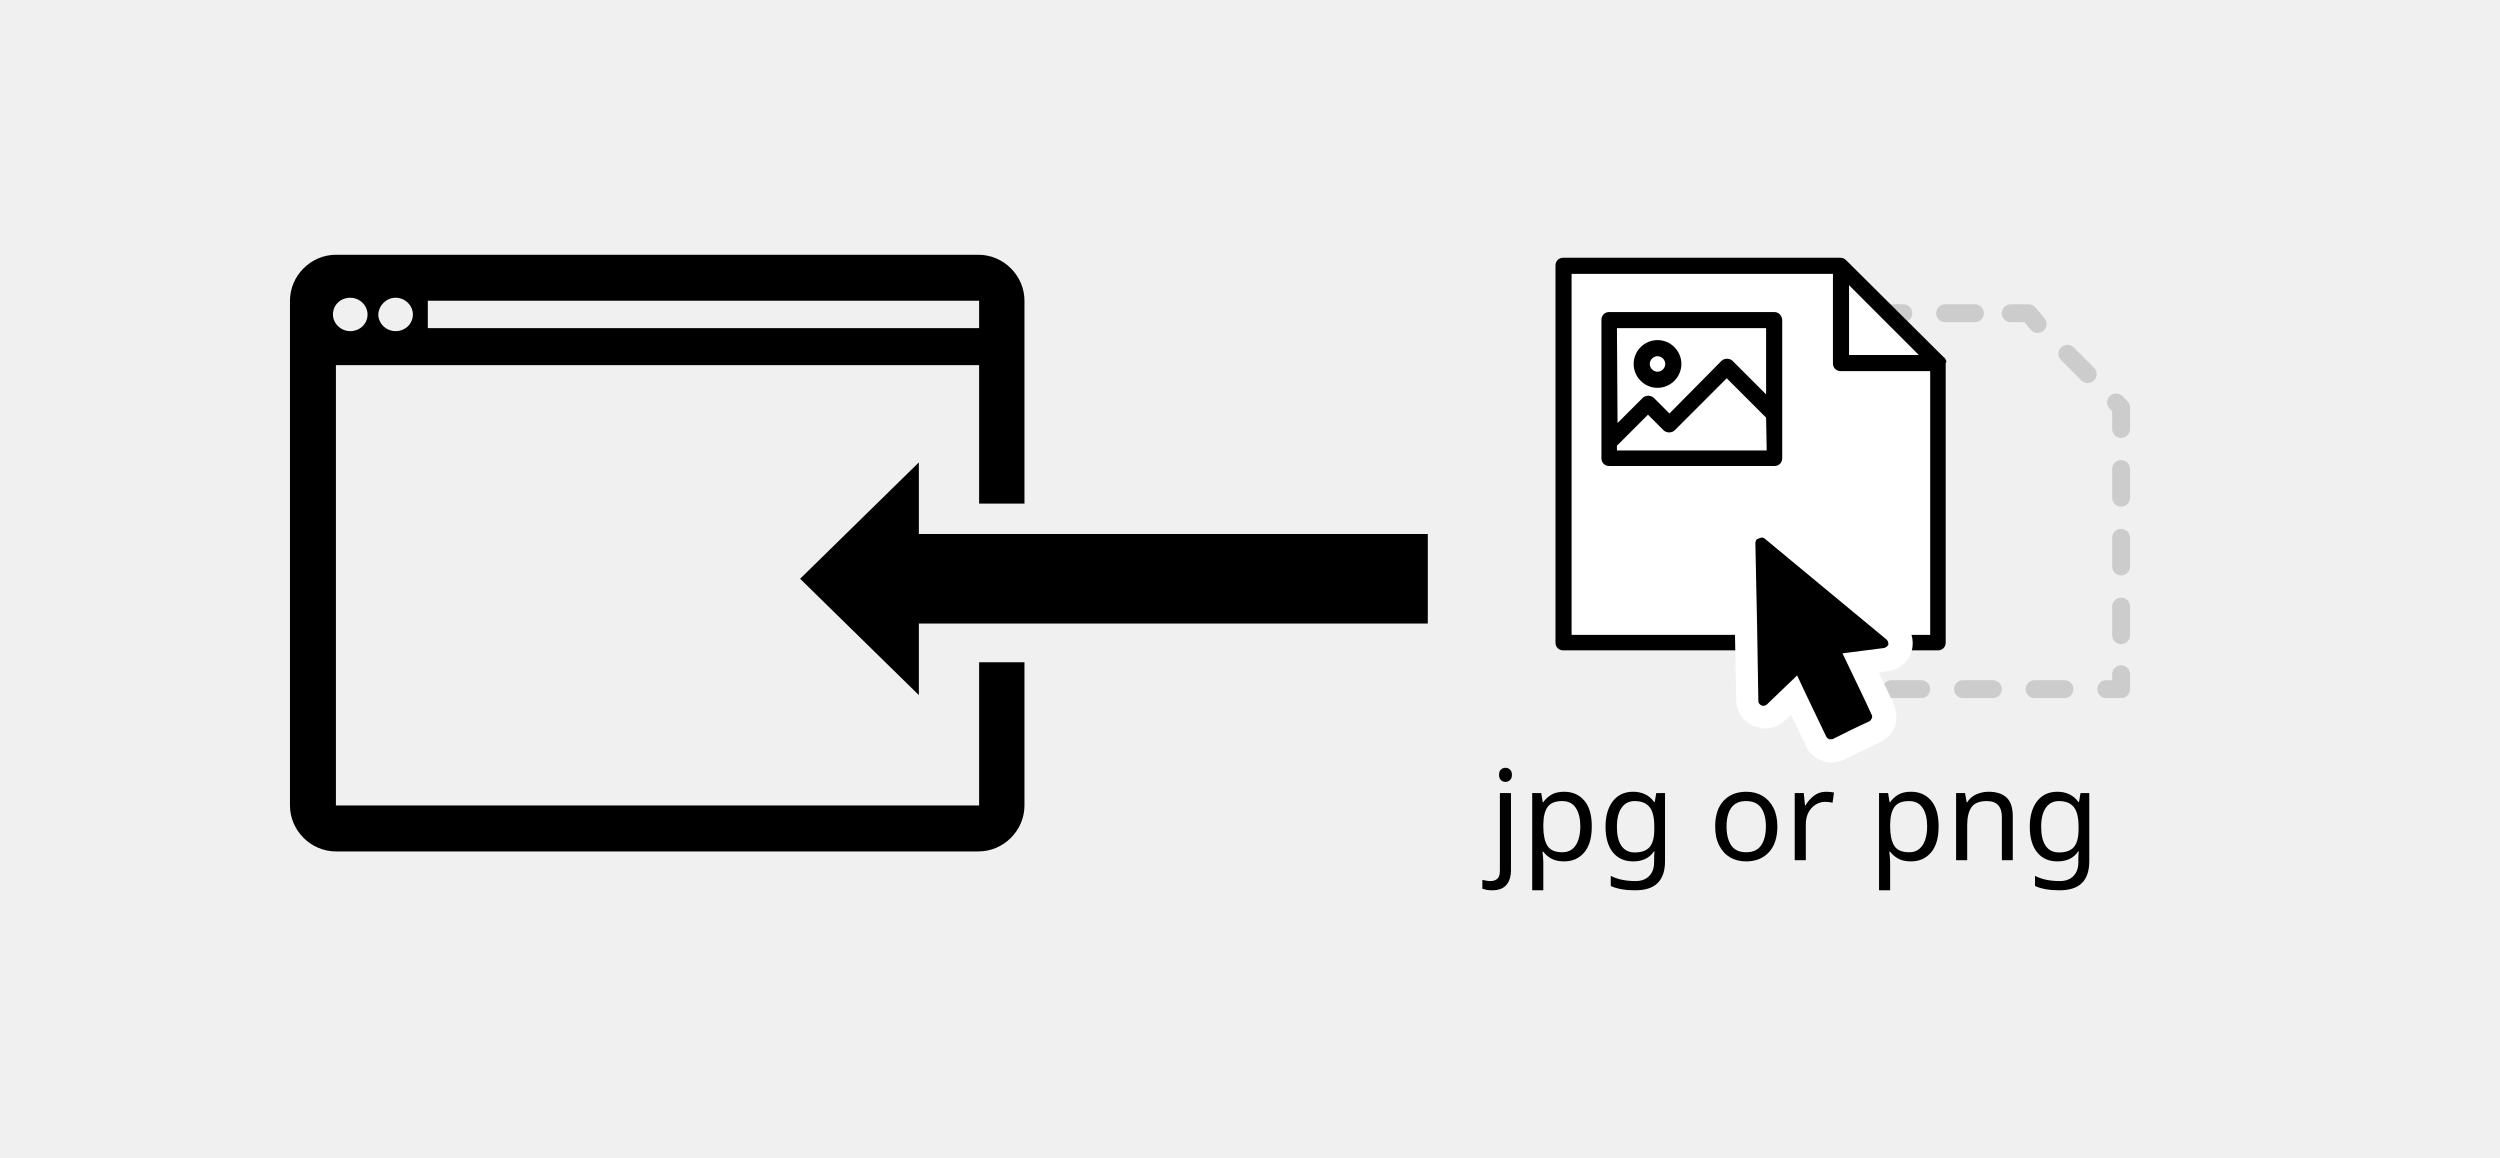
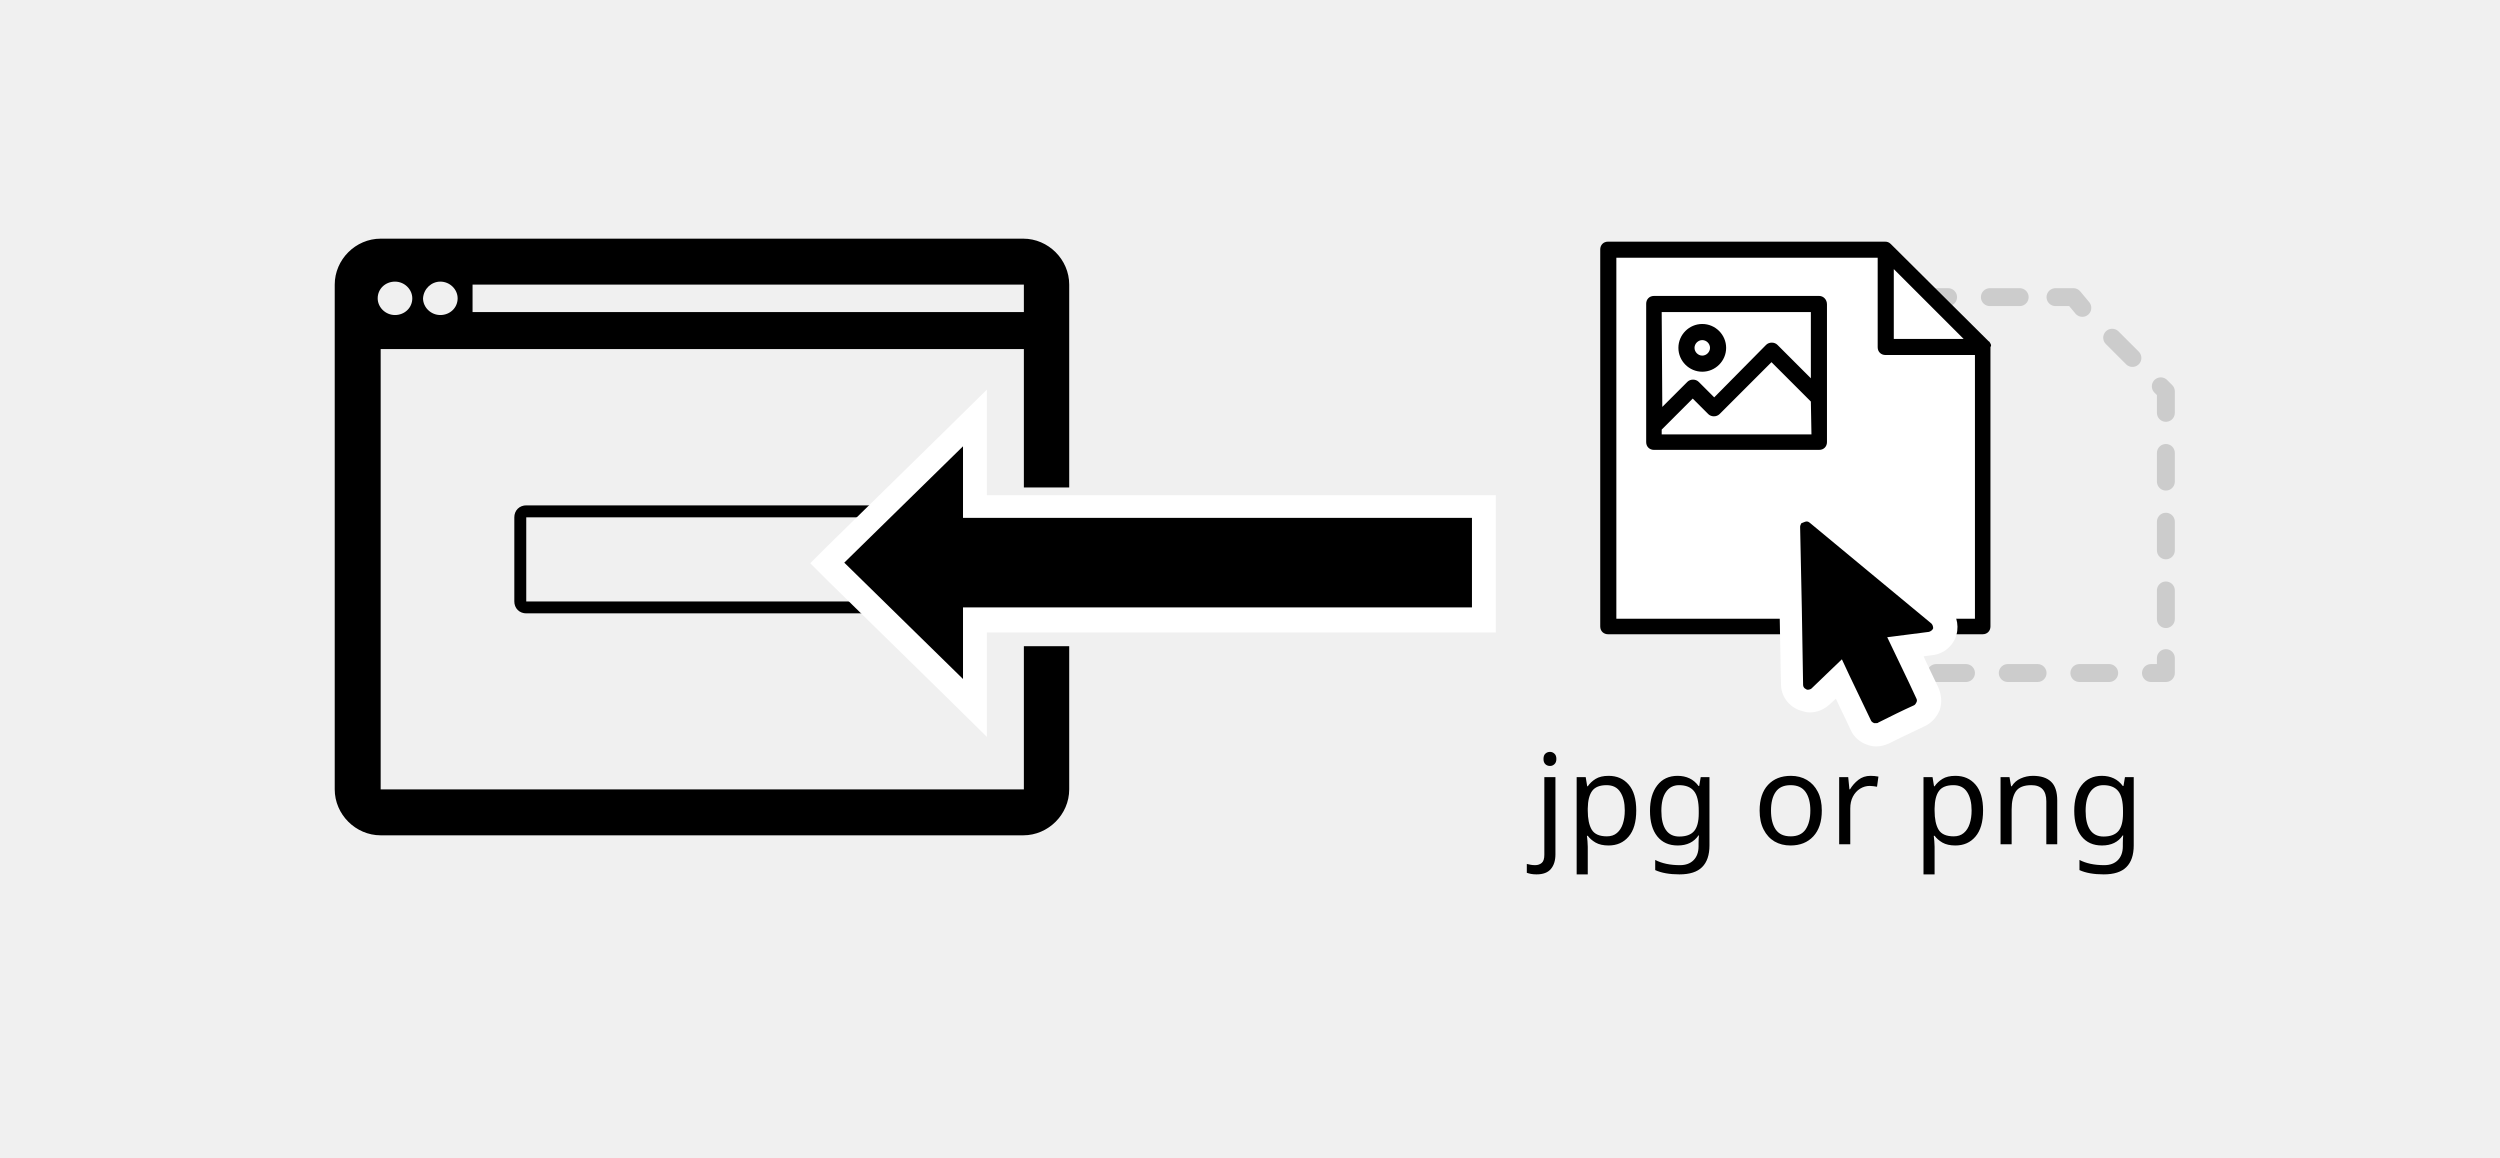
<svg xmlns="http://www.w3.org/2000/svg" width="419" height="194" viewBox="-270 184 419 194" enable-background="new -270 184 419 194">
+   <path fill="none" stroke="#000" stroke-width="2" stroke-miterlimit="10" d="M-120.4 285.8h-61.4c-.6 0-1-.4-1-1v-14.1c0-.6.4-1 1-1h61.4c.6 0 1 .4 1 1v14.1c0 .6-.4 1-1 1z" />
  <g fill="none" stroke="#ccc" stroke-width="3" stroke-linecap="round" stroke-linejoin="round">
-     <path d="M22.5 239v-2.5H25" />
-     <path stroke-dasharray="5,7" d="M32 236.5h32" />
-     <path d="M67 236.5h3l1.5 1.8" />
-     <path stroke-dasharray="4.801,6.721" d="M76.5 243.3l9 9V294" />
-     <path d="M85.5 297v2.5H83" />
-     <path stroke-dasharray="5,7" d="M76 299.5H29" />
-     <path d="M25 299.5h-2.5V297" />
-     <path stroke-dasharray="5,7" d="M22.5 290v-47" />
+     <path d="M30 236.3v-2.5h2.5" />
+     <path stroke-dasharray="5,7" d="M39.5 233.8h32" />
+     <path d="M74.5 233.8h3l1.5 1.8" />
+     <path stroke-dasharray="4.801,6.721" d="M84 240.6l9 9v41.7" />
+     <path d="M93 294.3v2.5h-2.5" />
+     <path stroke-dasharray="5,7" d="M83.5 296.8h-47" />
+     <path d="M32.5 296.8H30v-2.5" />
+     <path stroke-dasharray="5,7" d="M30 287.3v-47" />
  </g>
-   <path fill="#fff" d="M-9 229h48l15 15.3V292H-9z" />
-   <path d="M-203.7 233.9c1.6 0 2.9 1.3 2.9 2.8 0 1.6-1.3 2.8-2.9 2.8s-2.9-1.3-2.9-2.8c.1-1.6 1.4-2.8 2.9-2.8zm-10.5 2.8c0-1.6 1.3-2.8 2.9-2.8 1.6 0 2.9 1.3 2.9 2.8 0 1.6-1.3 2.8-2.9 2.8-1.6 0-2.9-1.3-2.9-2.8zm108.3 58.3v24h-107.8v-73.8h107.8v23.2h7.6v-34c0-4.2-3.5-7.7-7.7-7.7h-107.7c-4.2 0-7.7 3.5-7.7 7.7V319c0 4.2 3.5 7.7 7.7 7.7H-106c4.2 0 7.7-3.5 7.7-7.7v-24h-7.6zm0-56h-92.4v-4.6h92.4v4.6zM56 244.2c.1.2.2.3.2.5 0-.3-.1-.4-.2-.5zM56.2 244.6c0-.2-.1-.3-.2-.5-.1-.1-.1-.2-.2-.2l-16.4-16.3c-.3-.3-.6-.4-1-.4H-8c-.8 0-1.3.6-1.3 1.3v63.2c0 .8.6 1.3 1.3 1.3h62.8c.8 0 1.3-.6 1.3-1.3v-46.9c.1 0 .1-.1.1-.2zm-16.3-12.8l11.7 11.7H39.9v-11.7zm13.6 58.6H-6.6v-60.5h43.8v15c0 .8.6 1.3 1.3 1.3h15v44.2zM27.4 236.3H-.3c-.8 0-1.3.6-1.3 1.3v23.2c0 .8.6 1.3 1.3 1.3h27.7c.8 0 1.3-.6 1.3-1.3v-23.1c0-.8-.6-1.4-1.3-1.4zM1 239h25v11.1l-5.6-5.6c-.5-.5-1.4-.5-1.9 0l-8.7 8.8-2.6-2.6c-.5-.5-1.4-.5-1.9 0l-4.2 4.2L1 239zm25.1 20.5H1v-.8l5.2-5.2 2.6 2.6c.5.5 1.4.5 1.9 0l8.7-8.7L26 254l.1 5.5zM7.8 249c-2.2 0-4-1.8-4-4s1.8-4 4-4 4 1.8 4 4-1.8 4-4 4zm0-5.3c-.7 0-1.3.6-1.3 1.3s.6 1.3 1.3 1.3 1.3-.6 1.3-1.3-.6-1.3-1.3-1.3z" />
-   <text transform="translate(-20.4 328.167)" font-family="'PalanquinDark-Medium'" font-size="21">jpg or png</text>
-   <path d="M37.1 309.7c-.3 0-.6-.1-.9-.2-.7-.2-1.3-.8-1.6-1.4-.9-1.8-1.8-3.7-2.6-5.5-.4-.8-.7-1.5-1.1-2.3l-3.1 2.9c-.5.5-1.2.8-2 .8-.4 0-.7-.1-1.1-.2-1-.4-1.7-1.4-1.7-2.5l-.2-10.6c-.1-5.1-.2-10.5-.3-15.9 0-.8.3-1.5.8-2s1.2-.8 2-.8c.7 0 1.3.2 1.8.6l20.4 16.9c.8.7 1.2 1.9.9 2.9-.3 1.1-1.2 1.9-2.3 2l-4.2.6 3.7 7.8c.3.7.4 1.4.1 2.1-.2.7-.8 1.3-1.4 1.6l-6 2.9c-.4.2-.8.3-1.2.3z" />
-   <path fill="#fff" d="M25.3 274.1c.2 0 .4.1.5.2 6 5 13.3 11 20.4 16.9.2.2.3.5.3.8-.1.3-.4.5-.7.6-2.3.3-4.6.6-7 .9 1.6 3.4 3.3 6.8 4.9 10.3.1.2.1.4 0 .6-.1.2-.2.4-.4.5-2 .9-3.8 1.8-6 2.9-.1.1-.2.1-.4.1h-.3c-.2-.1-.4-.2-.5-.4-1.6-3.4-3.3-6.8-4.9-10.3-1.5 1.4-3.3 3.2-5.1 4.9-.1.1-.4.2-.6.2-.1 0-.2 0-.3-.1-.3-.1-.5-.4-.5-.7-.1-7.9-.3-17.3-.5-26.5 0-.2.1-.4.2-.6.5-.2.7-.3.9-.3m0-4c-1.3 0-2.5.5-3.4 1.4s-1.4 2.2-1.4 3.5c.1 5.4.2 11 .3 16.2.1 3.6.1 7 .2 10.2 0 1.9 1.2 3.6 3 4.3.6.2 1.2.4 1.8.4 1.3 0 2.4-.5 3.3-1.3l1.1-1c.8 1.8 1.7 3.5 2.5 5.3.5 1.1 1.5 2 2.7 2.4.5.2 1 .3 1.6.3.7 0 1.4-.2 2.1-.5 1.4-.7 2.6-1.3 3.9-1.9l2.1-1c1.1-.5 2-1.5 2.5-2.7.4-1.2.3-2.5-.2-3.7l-2.1-4.4-.4-.9 1.5-.2c1.9-.2 3.5-1.6 4-3.4s-.1-3.8-1.5-5l-7-5.8c-4.7-3.9-9.3-7.7-13.3-11-1.1-.8-2.1-1.2-3.3-1.2z" />
-   <path d="M-135.9 281l19.9 19.5v-12h85.3v-15H-116v-12z" />
+   <path fill="#fff" d="M-1.5 226.3h48l15 15.3v47.7h-63z" />
+   <path d="M-196.2 231.2c1.6 0 2.9 1.3 2.9 2.8 0 1.6-1.3 2.8-2.9 2.8s-2.9-1.3-2.9-2.8c.1-1.6 1.4-2.8 2.9-2.8zm-10.5 2.8c0-1.6 1.3-2.8 2.9-2.8 1.6 0 2.9 1.3 2.9 2.8 0 1.6-1.3 2.8-2.9 2.8s-2.9-1.3-2.9-2.8zm108.3 58.3v24h-107.8v-73.8h107.8v23.2h7.6v-34c0-4.2-3.5-7.7-7.7-7.7h-107.7c-4.2 0-7.7 3.5-7.7 7.7v84.6c0 4.2 3.5 7.7 7.7 7.7h107.7c4.2 0 7.7-3.5 7.7-7.7v-24h-7.6zm0-56h-92.4v-4.6h92.4v4.6zM63.5 241.5c.1.2.2.3.2.5 0-.3-.1-.4-.2-.5zM63.7 241.9c0-.2-.1-.3-.2-.5-.1-.1-.1-.2-.2-.2l-16.4-16.3c-.3-.3-.6-.4-1-.4H-.5c-.8 0-1.3.6-1.3 1.3V289c0 .8.6 1.3 1.3 1.3h62.8c.8 0 1.3-.6 1.3-1.3v-46.9c.1 0 .1-.1.1-.2zm-16.3-12.8l11.7 11.7H47.4v-11.7zM61 287.7H.9v-60.5h43.8v15c0 .8.6 1.3 1.3 1.3h15v44.2zM34.9 233.6H7.2c-.8 0-1.3.6-1.3 1.3v23.2c0 .8.6 1.3 1.3 1.3h27.7c.8 0 1.3-.6 1.3-1.3V235c0-.8-.6-1.4-1.3-1.4zm-26.4 2.7h25v11.1l-5.6-5.6c-.5-.5-1.4-.5-1.9 0l-8.7 8.8-2.6-2.6c-.5-.5-1.4-.5-1.9 0l-4.2 4.2-.1-15.9zm25.1 20.5H8.5v-.8l5.2-5.2 2.6 2.6c.5.5 1.4.5 1.9 0l8.7-8.7 6.6 6.6.1 5.5zM15.3 246.3c-2.2 0-4-1.8-4-4s1.8-4 4-4 4 1.8 4 4-1.8 4-4 4zm0-5.3c-.7 0-1.3.6-1.3 1.3s.6 1.3 1.3 1.3 1.3-.6 1.3-1.3-.6-1.3-1.3-1.3z" />
+   <text transform="translate(-12.95 325.5)" font-family="'PalanquinDark-Medium'" font-size="21">jpg or png</text>
+   <path d="M44.6 307c-.3 0-.6-.1-.9-.2-.7-.2-1.3-.8-1.6-1.4-.9-1.8-1.8-3.7-2.6-5.5-.4-.8-.7-1.5-1.1-2.3l-3.1 2.9c-.5.5-1.2.8-2 .8-.4 0-.7-.1-1.1-.2-1-.4-1.7-1.4-1.7-2.5l-.2-10.6c-.1-5.1-.2-10.5-.3-15.9 0-.8.3-1.5.8-2s1.2-.8 2-.8c.7 0 1.3.2 1.8.6L55 286.8c.8.7 1.2 1.9.9 2.9-.3 1.1-1.2 1.9-2.3 2l-4.2.6 3.7 7.8c.3.7.4 1.4.1 2.1-.2.7-.8 1.3-1.4 1.6l-6 2.9c-.4.2-.8.3-1.2.3z" />
+   <path fill="#fff" d="M32.8 271.4c.2 0 .4.1.5.2 6 5 13.3 11 20.4 16.9.2.2.3.5.3.8-.1.3-.4.5-.7.6-2.3.3-4.6.6-7 .9 1.6 3.4 3.3 6.8 4.9 10.3.1.2.1.4 0 .6s-.2.4-.4.5c-2 .9-3.8 1.8-6 2.9-.1.1-.2.1-.4.1h-.3c-.2-.1-.4-.2-.5-.4-1.6-3.4-3.3-6.8-4.9-10.3-1.5 1.4-3.3 3.2-5.1 4.9-.1.1-.4.2-.6.2-.1 0-.2 0-.3-.1-.3-.1-.5-.4-.5-.7-.1-7.9-.3-17.3-.5-26.5 0-.2.1-.4.2-.6.5-.2.7-.3.9-.3m0-4c-1.3 0-2.5.5-3.4 1.4-.9.9-1.4 2.2-1.4 3.5.1 5.4.2 11 .3 16.2.1 3.6.1 7 .2 10.2 0 1.9 1.2 3.6 3 4.3.6.2 1.2.4 1.8.4 1.3 0 2.4-.5 3.3-1.3l1.1-1c.8 1.8 1.7 3.5 2.5 5.3.5 1.1 1.5 2 2.7 2.4.5.2 1 .3 1.6.3.7 0 1.4-.2 2.1-.5 1.4-.7 2.6-1.3 3.9-1.9l2.1-1c1.1-.5 2-1.5 2.5-2.7.4-1.2.3-2.5-.2-3.7l-2.1-4.4-.4-.9 1.5-.2c1.9-.2 3.5-1.6 4-3.4s-.1-3.8-1.5-5l-7-5.8c-4.7-3.9-9.3-7.7-13.3-11-1.1-.8-2.1-1.2-3.3-1.2z" />
+   <path d="M-131.3 278.3l24.8-24.2v14.7h85.3v19h-85.3v14.8z" />
+   <path fill="#fff" d="M-108.6 258.8v12h85.3v15h-85.3v12l-19.9-19.5 19.9-19.5m4-9.5l-6.8 6.7-19.9 19.5-2.9 2.9 2.9 2.9 19.9 19.5 6.8 6.7V290h85.3v-23h-85.3v-17.7z" />
</svg>
